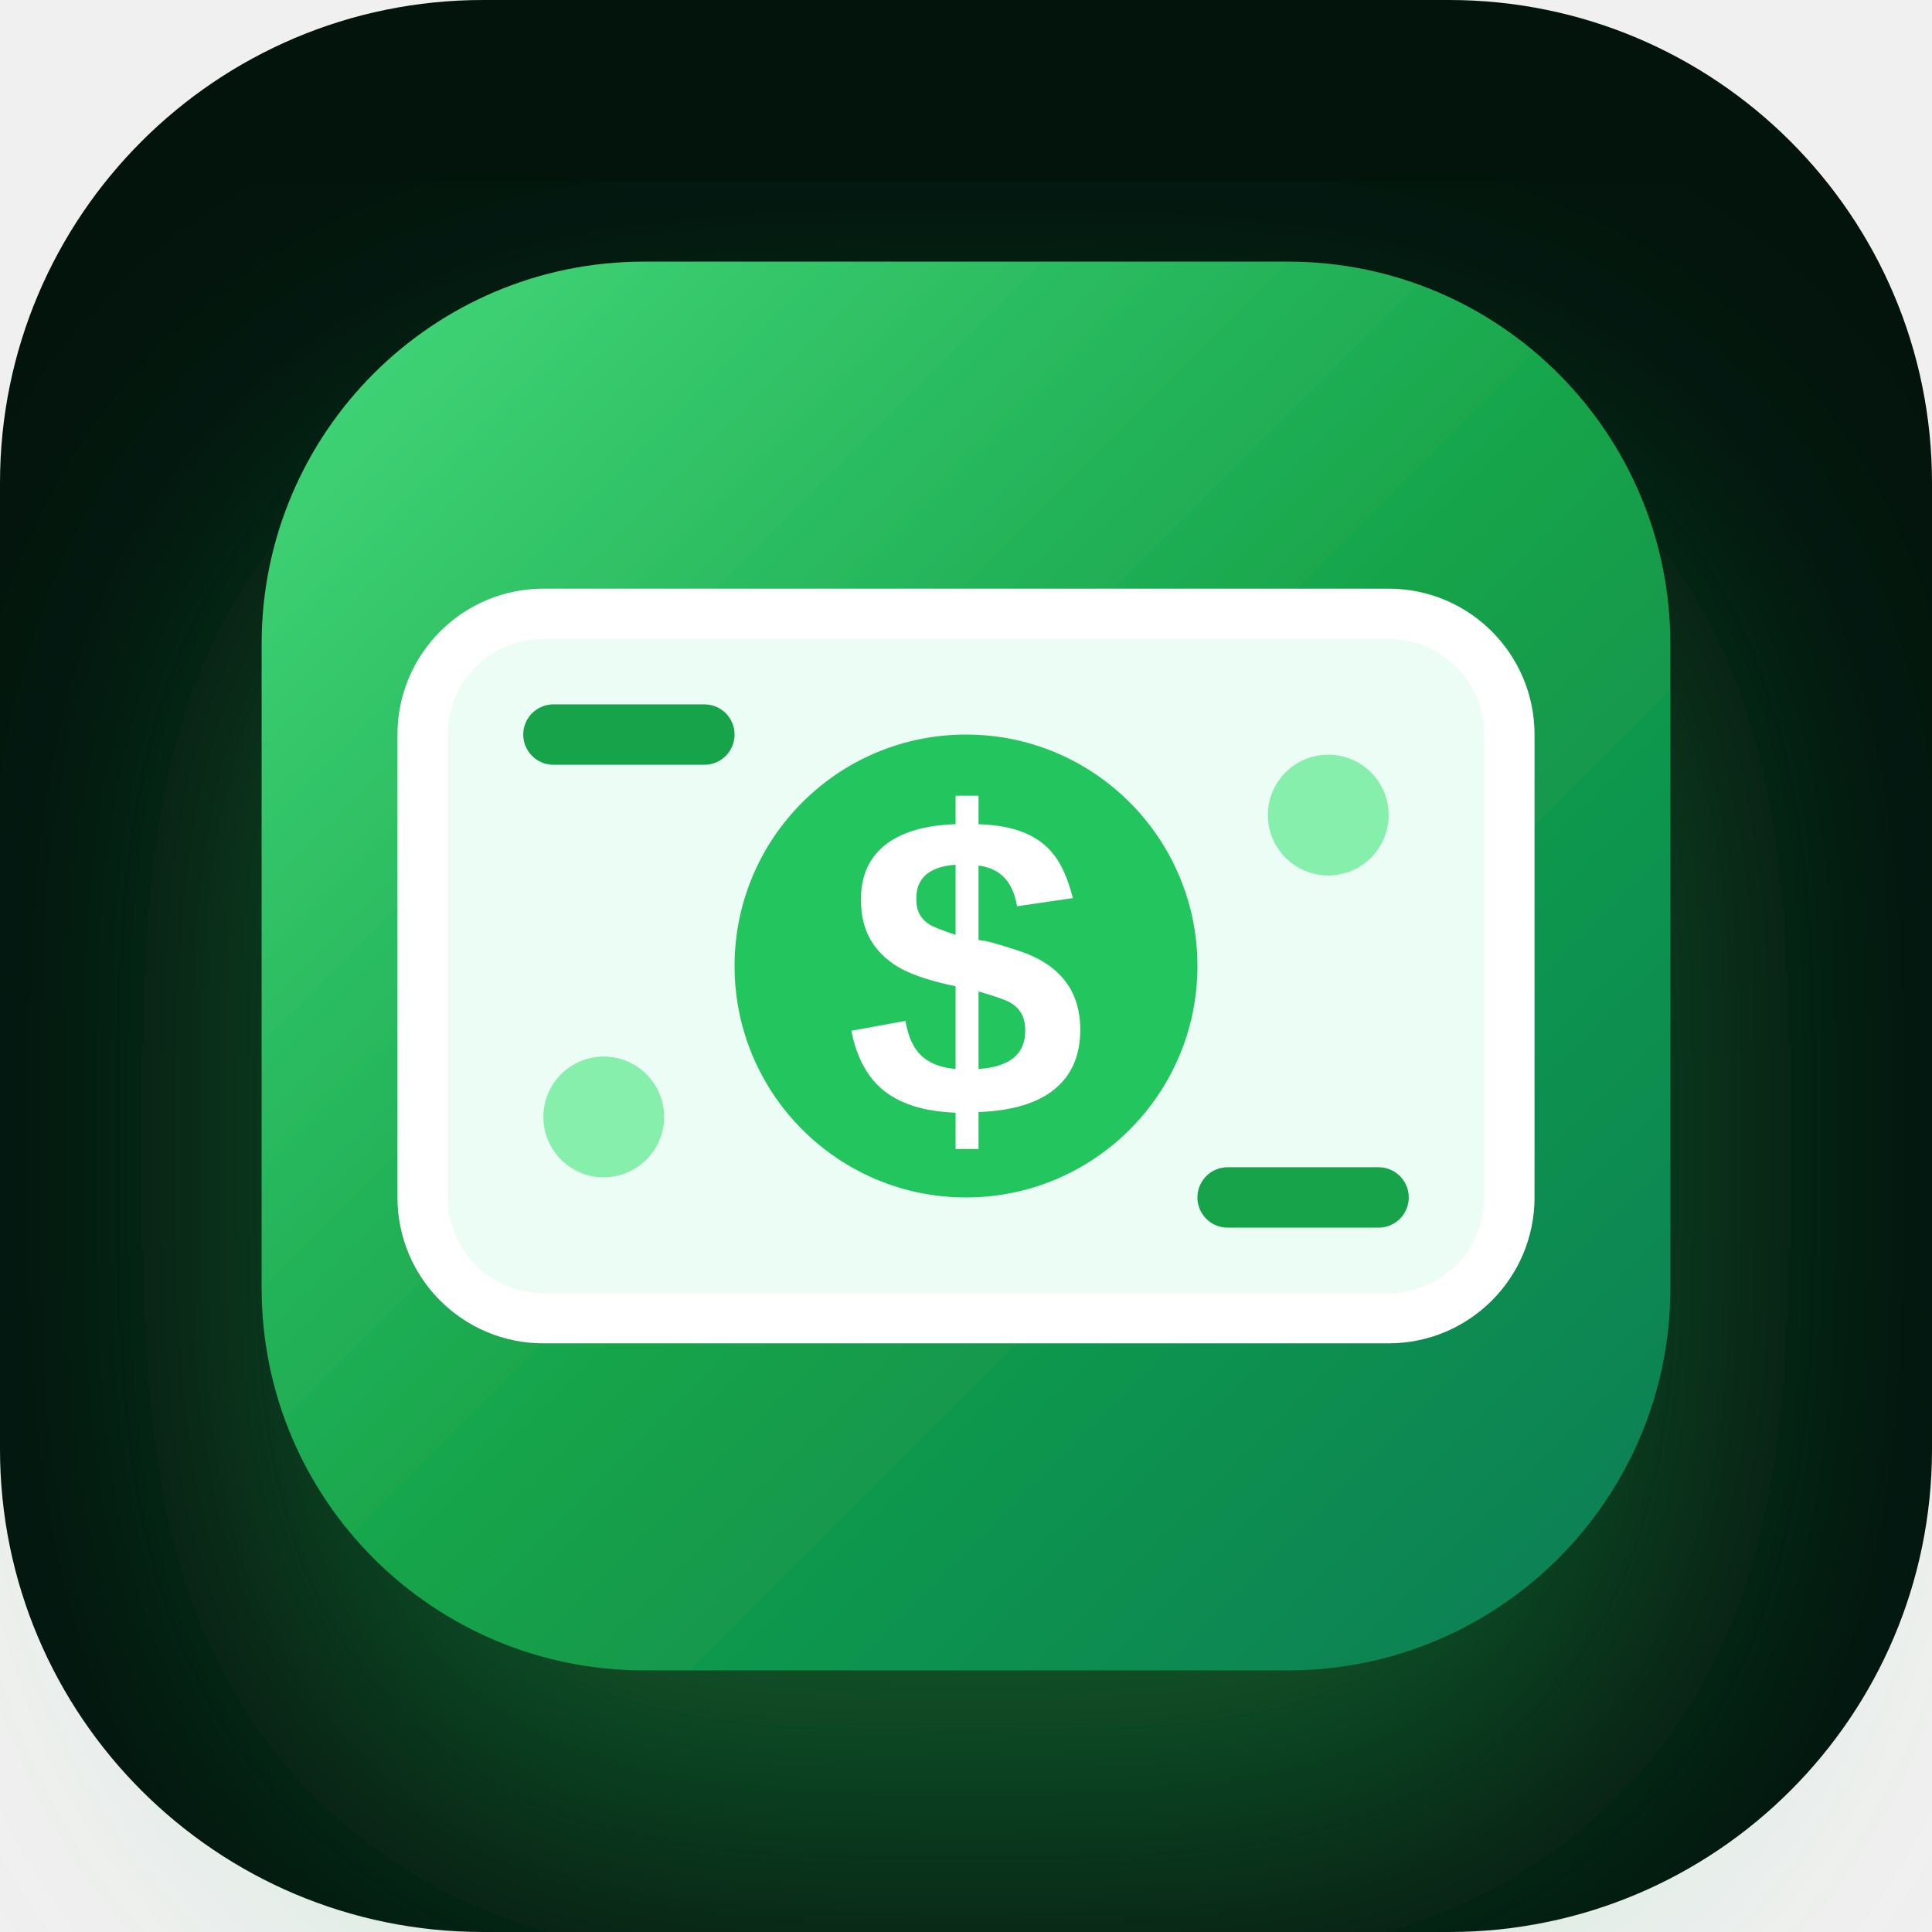
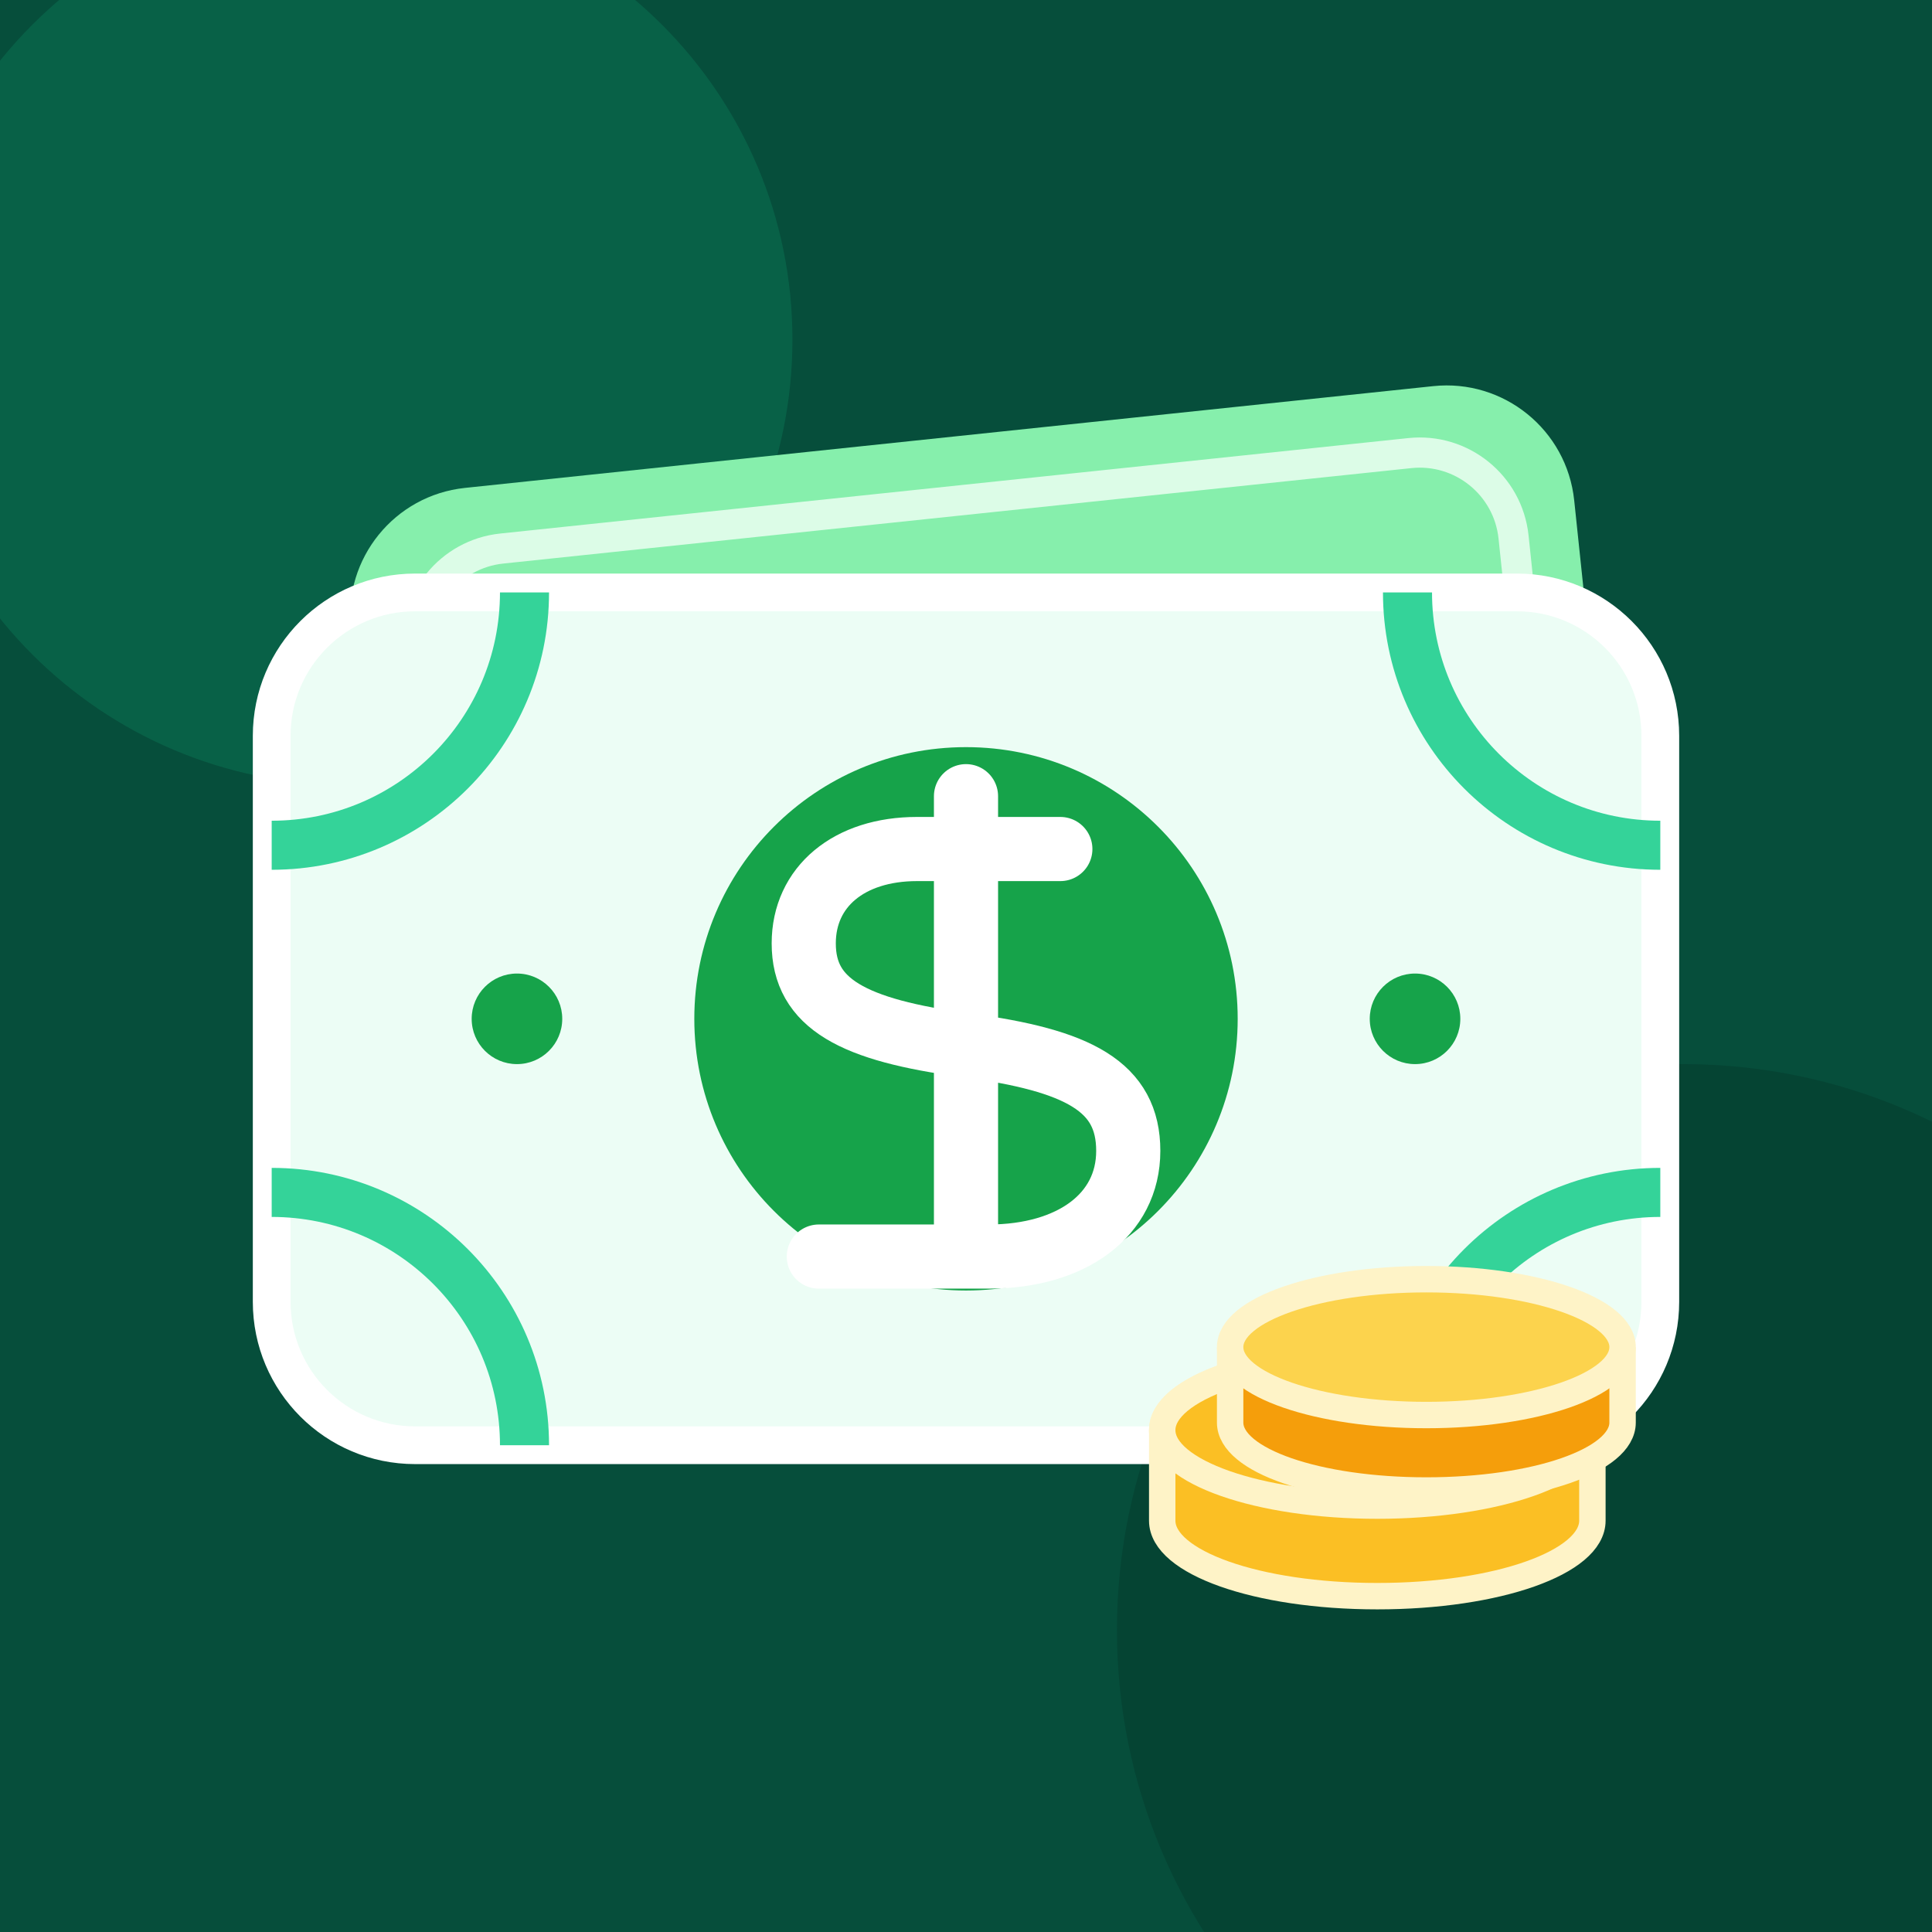
- <svg xmlns="http://www.w3.org/2000/svg" width="192" height="192" viewBox="0 0 192 192" role="img" aria-label="پولدار">
-   <defs>
-     <linearGradient id="g" x1="20" x2="172" y1="20" y2="172" gradientUnits="userSpaceOnUse">
-       <stop stop-color="#4ade80" />
-       <stop offset=".52" stop-color="#16a34a" />
-       <stop offset="1" stop-color="#047857" />
-     </linearGradient>
-     <filter id="s" x="-20%" y="-20%" width="140%" height="140%">
-       <feDropShadow dx="0" dy="18" stdDeviation="18" flood-color="#22c55e" flood-opacity=".38" />
-     </filter>
-   </defs>
-   <rect width="192" height="192" rx="48" fill="#03140d" />
-   <rect x="26" y="26" width="140" height="140" rx="38" fill="url(#g)" filter="url(#s)" />
-   <rect x="42" y="61" width="108" height="70" rx="12" fill="#ecfdf5" stroke="#fff" stroke-width="5" />
-   <path d="M55 73h15M122 119h15" stroke="#16a34a" stroke-width="6" stroke-linecap="round" />
-   <circle cx="96" cy="96" r="23" fill="#22c55e" />
-   <text x="96" y="111" fill="#fff" font-family="Arial, sans-serif" font-size="43" font-weight="800" text-anchor="middle">$</text>
-   <circle cx="60" cy="111" r="6" fill="#86efac" />
-   <circle cx="132" cy="81" r="6" fill="#86efac" />
+ <svg xmlns="http://www.w3.org/2000/svg" width="192" height="192" viewBox="0 0 512 512" role="img" aria-label="‏لوگوی سبز پولدار">
+   <rect width="512" height="512" fill="#064e3b" />
+   <circle cx="92" cy="90" r="118" fill="#10b981" opacity=".18" />
+   <circle cx="446" cy="432" r="150" fill="#022c22" opacity=".3" />
+   <g transform="rotate(-6 256 235)">
+     <rect x="101" y="116" width="326" height="216" rx="34" fill="#86efac" />
+     <rect x="118" y="133" width="292" height="182" rx="25" fill="none" stroke="#dcfce7" stroke-width="8" />
+   </g>
+   <rect x="72" y="157" width="368" height="226" rx="38" fill="#ecfdf5" stroke="#ffffff" stroke-width="10" />
+   <path d="M72 224c37 0 67-30 67-67M440 224c-37 0-67-30-67-67M72 316c37 0 67 30 67 67M440 316c-37 0-67 30-67 67" fill="none" stroke="#34d399" stroke-width="13" />
+   <circle cx="256" cy="270" r="72" fill="#16a34a" />
+   <path d="M281 225h-38c-18 0-30 10-30 25 0 16 13 23 43 27 30 4 43 11 43 28 0 17-15 28-37 28h-45M256 211v119" fill="none" stroke="#ffffff" stroke-width="17" stroke-linecap="round" stroke-linejoin="round" />
+   <circle cx="137" cy="270" r="12" fill="#16a34a" />
+   <circle cx="375" cy="270" r="12" fill="#16a34a" />
+   <g stroke="#fef3c7" stroke-width="7">
+     <ellipse cx="365" cy="379" rx="57" ry="20" fill="#f59e0b" />
+     <path d="M308 379v24c0 11 25 20 57 20s57-9 57-20v-24" fill="#fbbf24" />
+     <ellipse cx="365" cy="379" rx="57" ry="20" fill="#fbbf24" />
+     <path d="M326 357v20c0 10 23 18 52 18s52-8 52-18v-20" fill="#f59e0b" />
+     <ellipse cx="378" cy="357" rx="52" ry="18" fill="#fcd34d" />
+   </g>
</svg>
